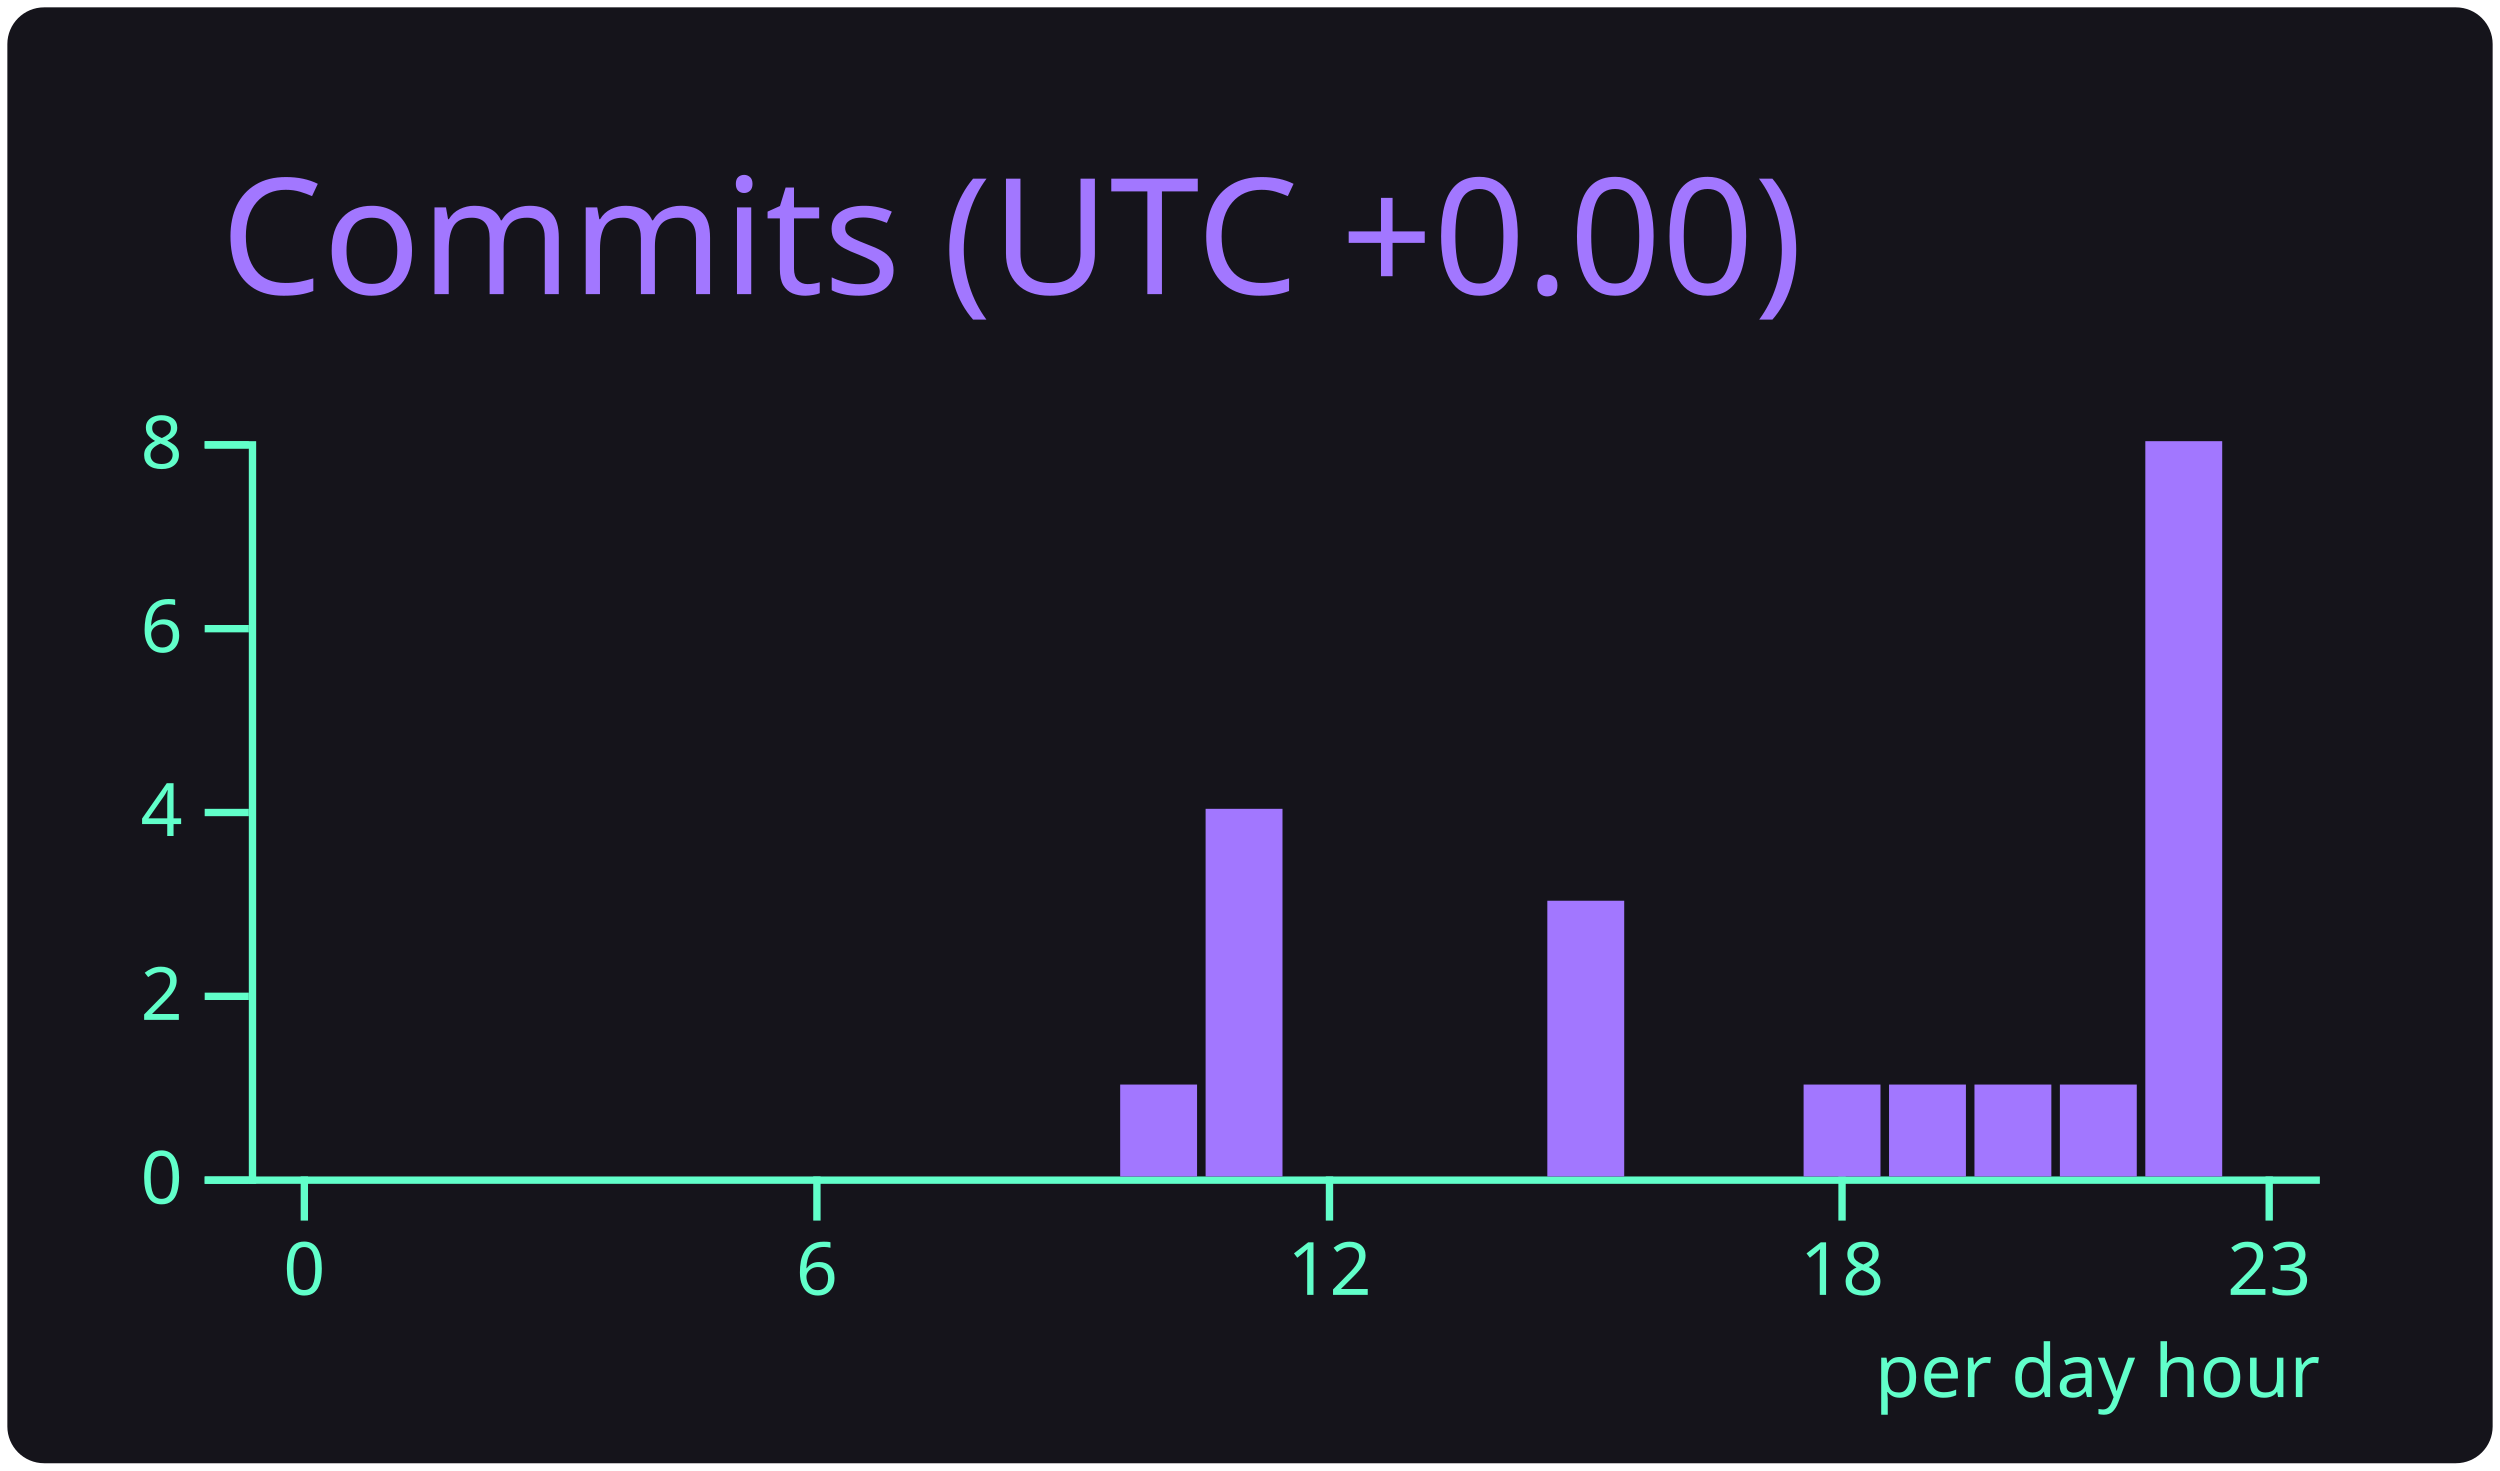
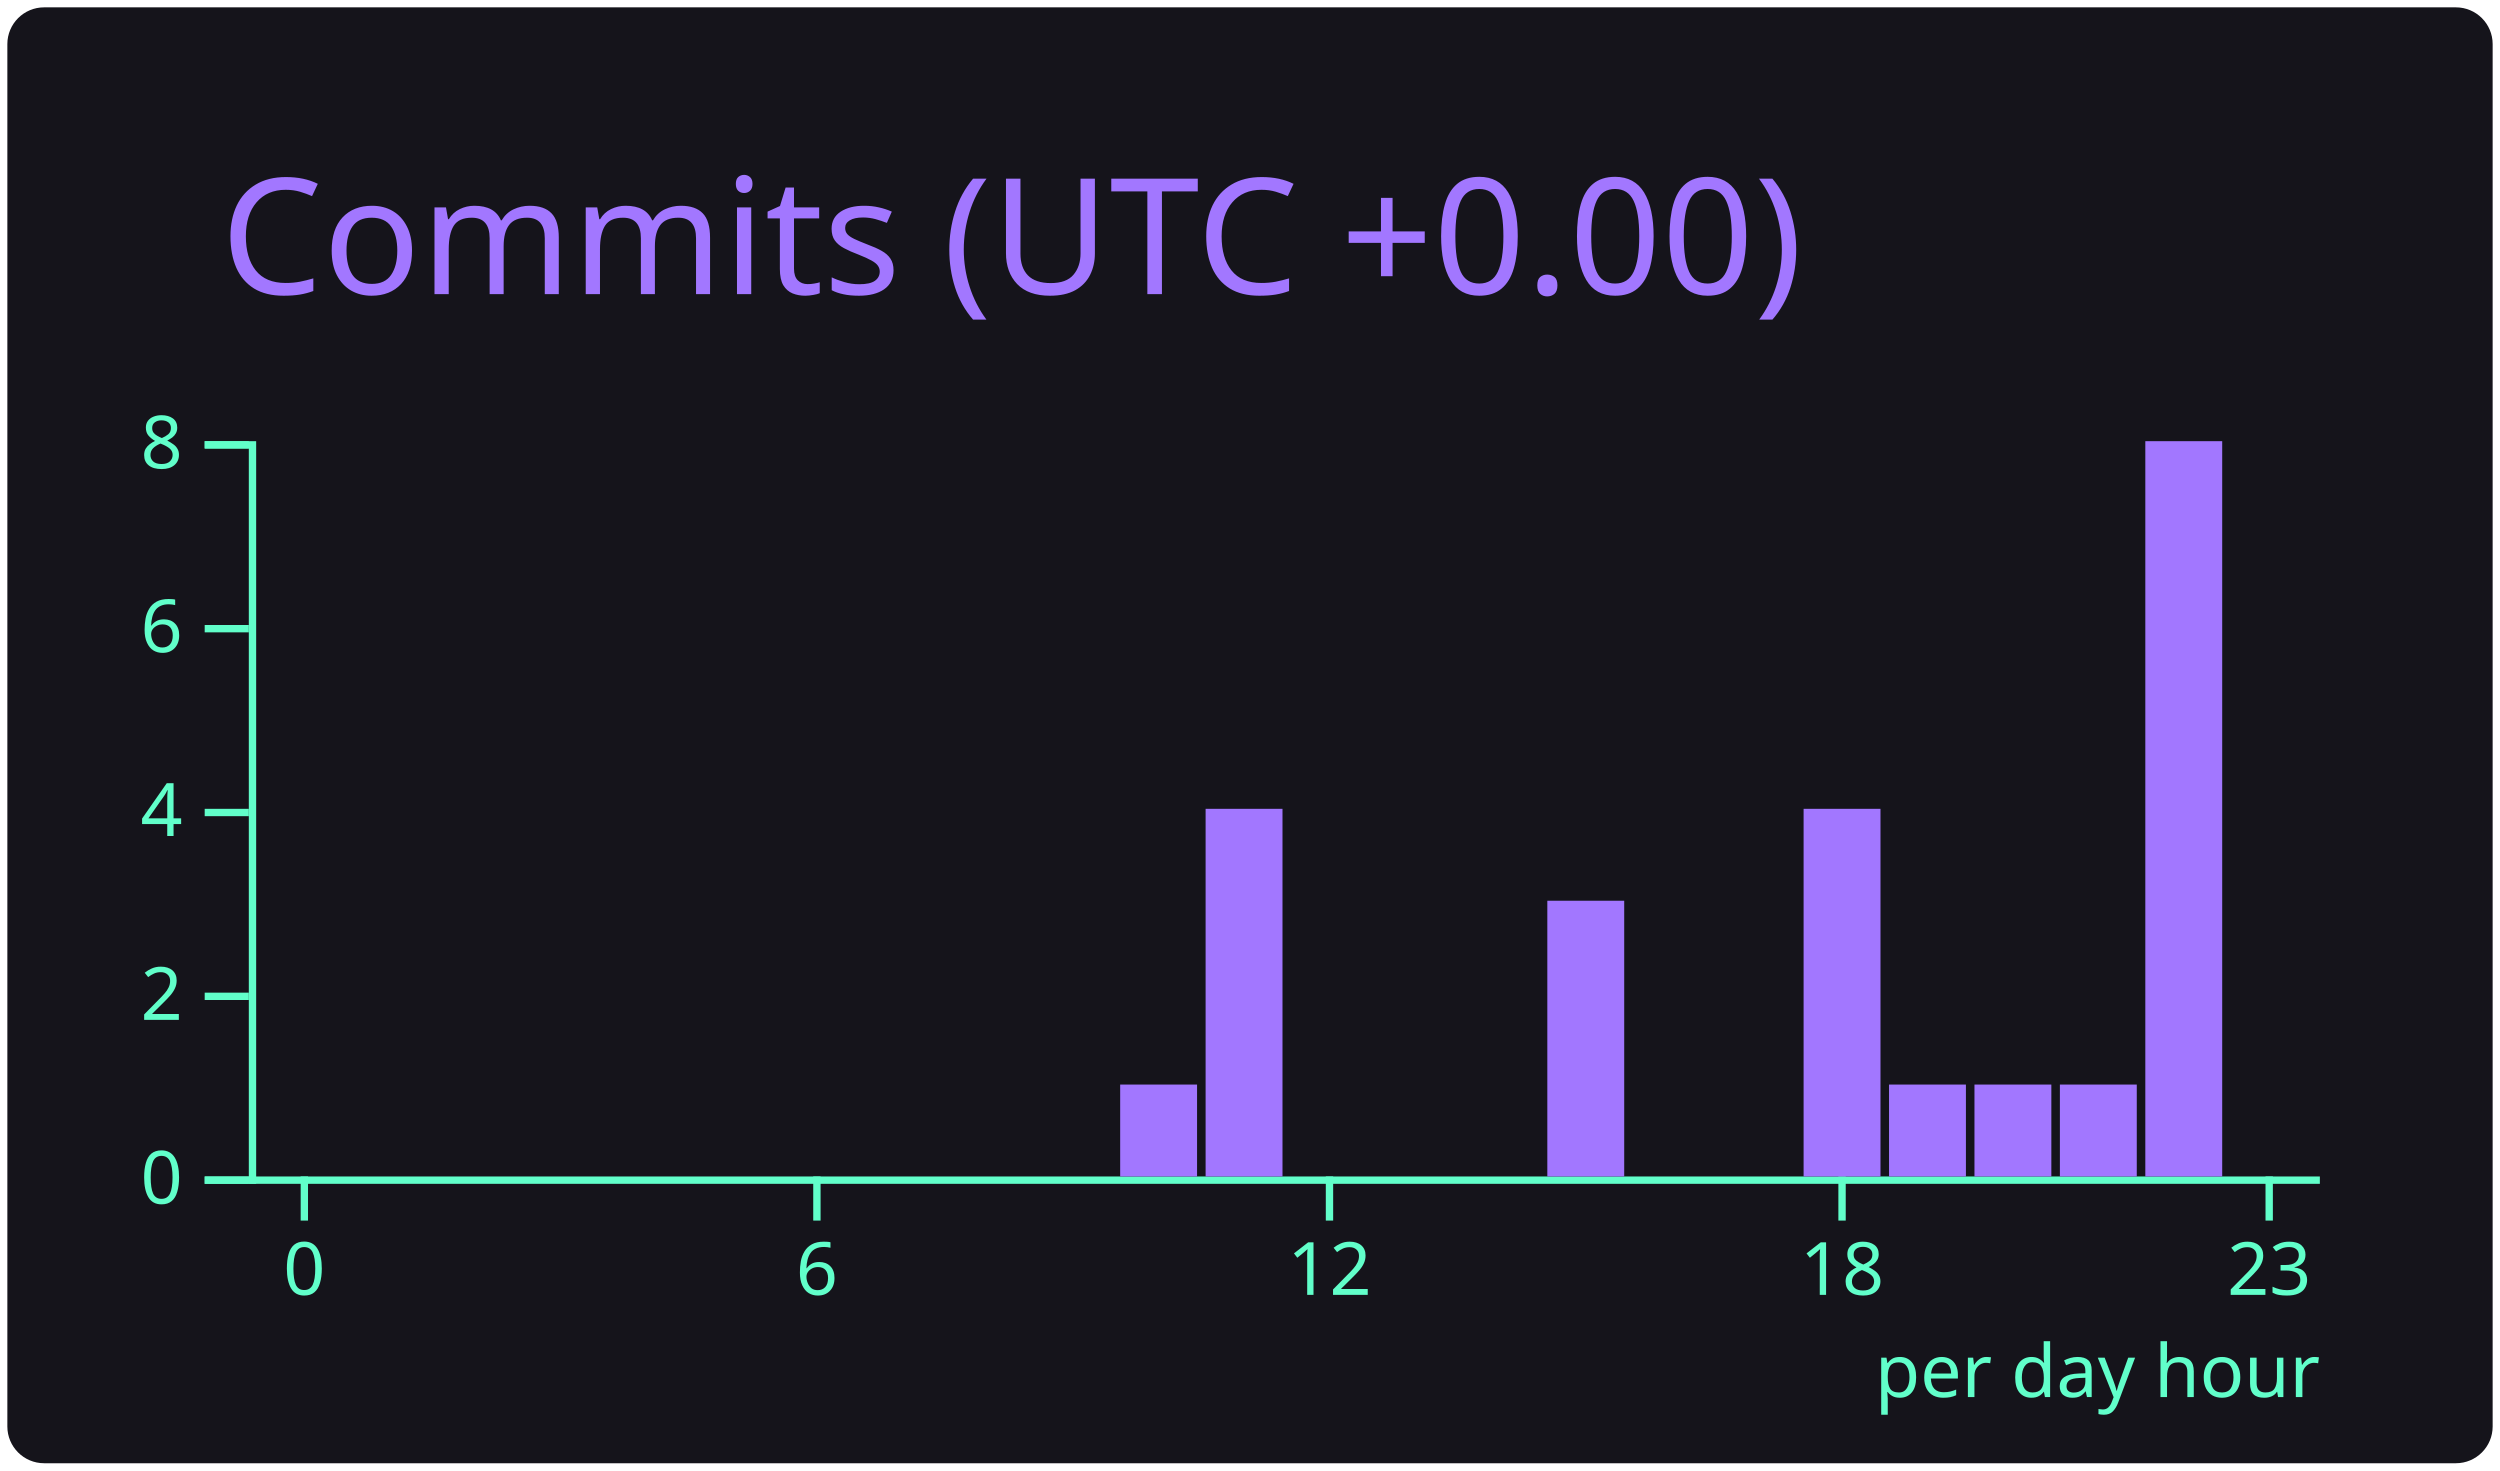
<svg xmlns="http://www.w3.org/2000/svg" width="340" height="200" viewBox="0 0 340 200">
  <style>* {
          font-family: 'Segoe UI', Ubuntu, "Helvetica Neue", Sans-Serif
        }</style>
  <g class="gpsc-root">
    <rect x="1" y="1" rx="5" ry="5" height="99%" width="99.412%" stroke="#000000" stroke-width="1" fill="#15141b" stroke-opacity="0" />
    <text x="30" y="40" class="gpsc-item" style="--gpsc-i: 0; font-size: 22px; fill: #a277ff;">Commits (UTC +0.00)</text>
    <g transform="translate(0,40)">
      <g color="#a277ff" transform="translate(35,20)">
        <g color="#61ffca" transform="translate(0,100)" fill="none" font-size="10" font-family="sans-serif" text-anchor="middle">
          <path class="domain" stroke="currentColor" d="M-1.162,0.5H280.5" />
          <g class="tick" opacity="1" transform="translate(6.390041,0)">
            <line stroke="currentColor" y2="6" />
            <text fill="currentColor" y="9" dy="0.71em">0</text>
          </g>
          <g class="tick" opacity="1" transform="translate(76.09959,0)">
            <line stroke="currentColor" y2="6" />
            <text fill="currentColor" y="9" dy="0.71em">6</text>
          </g>
          <g class="tick" opacity="1" transform="translate(145.8091,0)">
            <line stroke="currentColor" y2="6" />
            <text fill="currentColor" y="9" dy="0.71em">12</text>
          </g>
          <g class="tick" opacity="1" transform="translate(215.5187,0)">
            <line stroke="currentColor" y2="6" />
            <text fill="currentColor" y="9" dy="0.71em">18</text>
          </g>
          <g class="tick" opacity="1" transform="translate(273.61,0)">
            <line stroke="currentColor" y2="6" />
            <text fill="currentColor" y="9" dy="0.71em">23</text>
          </g>
        </g>
        <g color="#61ffca" transform="translate(-1.161826,0)" fill="none" font-size="10" font-family="sans-serif" text-anchor="end">
          <path class="domain" stroke="currentColor" d="M-6,100.5H0.5V0.5H-6" />
          <g class="tick" opacity="1" transform="translate(0,100.5)">
            <line stroke="currentColor" x2="-6" />
            <text fill="currentColor" x="-9" dy="0.32em">0</text>
          </g>
          <g class="tick" opacity="1" transform="translate(0,75.5)">
            <line stroke="currentColor" x2="-6" />
            <text fill="currentColor" x="-9" dy="0.32em">2</text>
          </g>
          <g class="tick" opacity="1" transform="translate(0,50.5)">
            <line stroke="currentColor" x2="-6" />
            <text fill="currentColor" x="-9" dy="0.32em">4</text>
          </g>
          <g class="tick" opacity="1" transform="translate(0,25.5)">
            <line stroke="currentColor" x2="-6" />
            <text fill="currentColor" x="-9" dy="0.32em">6</text>
          </g>
          <g class="tick" opacity="1" transform="translate(0,0.5)">
            <line stroke="currentColor" x2="-6" />
            <text fill="currentColor" x="-9" dy="0.32em">8</text>
          </g>
        </g>
        <rect class="bar" style="--gpsc-i: 0;" fill="#a277ff" x="1.162" y="100" width="10.456" height="0" />
        <rect class="bar" style="--gpsc-i: 1;" fill="#a277ff" x="12.78" y="100" width="10.456" height="0" />
        <rect class="bar" style="--gpsc-i: 2;" fill="#a277ff" x="24.398" y="100" width="10.456" height="0" />
        <rect class="bar" style="--gpsc-i: 3;" fill="#a277ff" x="36.017" y="100" width="10.456" height="0" />
        <rect class="bar" style="--gpsc-i: 4;" fill="#a277ff" x="47.635" y="100" width="10.456" height="0" />
        <rect class="bar" style="--gpsc-i: 5;" fill="#a277ff" x="59.253" y="100" width="10.456" height="0" />
        <rect class="bar" style="--gpsc-i: 6;" fill="#a277ff" x="70.871" y="100" width="10.456" height="0" />
        <rect class="bar" style="--gpsc-i: 7;" fill="#a277ff" x="82.49" y="100" width="10.456" height="0" />
        <rect class="bar" style="--gpsc-i: 8;" fill="#a277ff" x="94.108" y="100" width="10.456" height="0" />
        <rect class="bar" style="--gpsc-i: 9;" fill="#a277ff" x="105.726" y="100" width="10.456" height="0" />
        <rect class="bar" style="--gpsc-i: 10;" fill="#a277ff" x="117.344" y="87.5" width="10.456" height="12.5" />
        <rect class="bar" style="--gpsc-i: 11;" fill="#a277ff" x="128.963" y="50" width="10.456" height="50" />
        <rect class="bar" style="--gpsc-i: 12;" fill="#a277ff" x="140.581" y="100" width="10.456" height="0" />
        <rect class="bar" style="--gpsc-i: 13;" fill="#a277ff" x="152.199" y="100" width="10.456" height="0" />
        <rect class="bar" style="--gpsc-i: 14;" fill="#a277ff" x="163.817" y="100" width="10.456" height="0" />
        <rect class="bar" style="--gpsc-i: 15;" fill="#a277ff" x="175.436" y="62.5" width="10.456" height="37.5" />
        <rect class="bar" style="--gpsc-i: 16;" fill="#a277ff" x="187.054" y="100" width="10.456" height="0" />
        <rect class="bar" style="--gpsc-i: 17;" fill="#a277ff" x="198.672" y="100" width="10.456" height="0" />
-         <rect class="bar" style="--gpsc-i: 18;" fill="#a277ff" x="210.29" y="87.5" width="10.456" height="12.5" />
+         <rect class="bar" style="--gpsc-i: 18;" fill="#a277ff" x="210.29" y="50" width="10.456" height="50" />
        <rect class="bar" style="--gpsc-i: 19;" fill="#a277ff" x="221.909" y="87.5" width="10.456" height="12.5" />
        <rect class="bar" style="--gpsc-i: 20;" fill="#a277ff" x="233.527" y="87.5" width="10.456" height="12.5" />
        <rect class="bar" style="--gpsc-i: 21;" fill="#a277ff" x="245.145" y="87.5" width="10.456" height="12.5" />
        <rect class="bar" style="--gpsc-i: 22;" fill="#a277ff" x="256.763" y="0" width="10.456" height="100" />
        <rect class="bar" style="--gpsc-i: 23;" fill="#a277ff" x="268.382" y="100" width="10.456" height="0" />
        <g>
          <text y="130" x="220" style="fill: #61ffca; font-size: 10px;">per day hour</text>
        </g>
      </g>
    </g>
  </g>
</svg>
